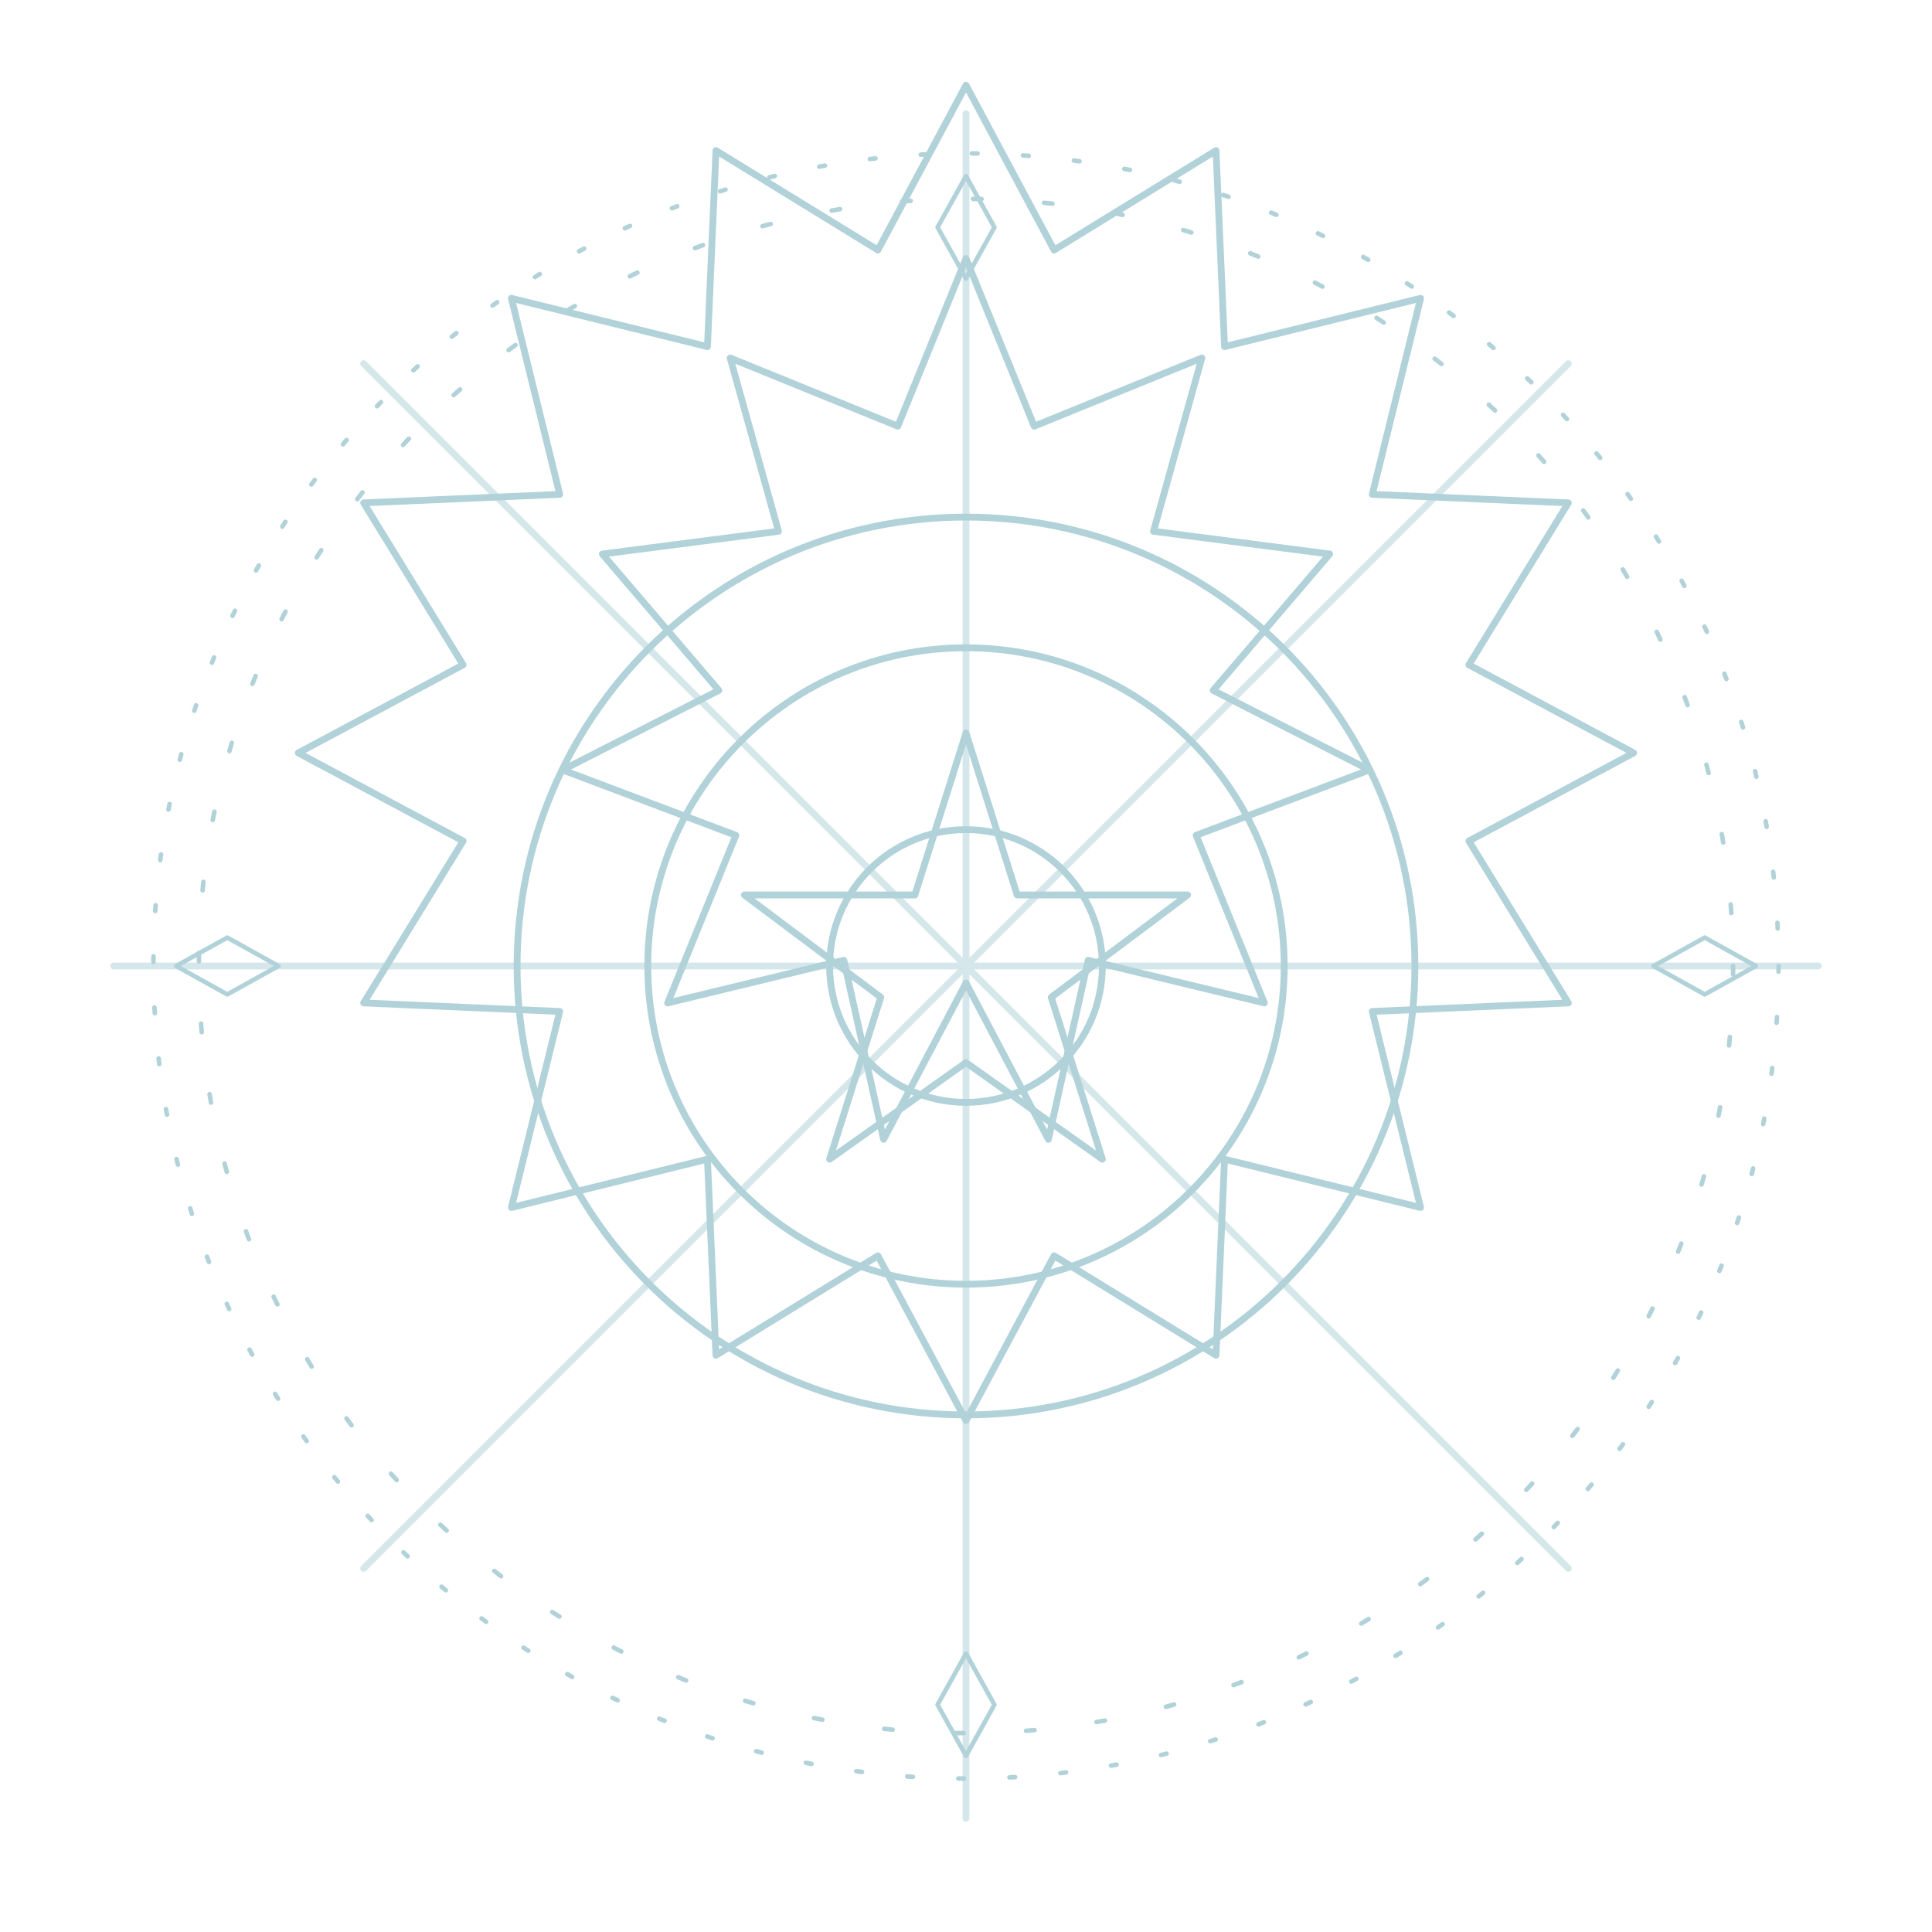
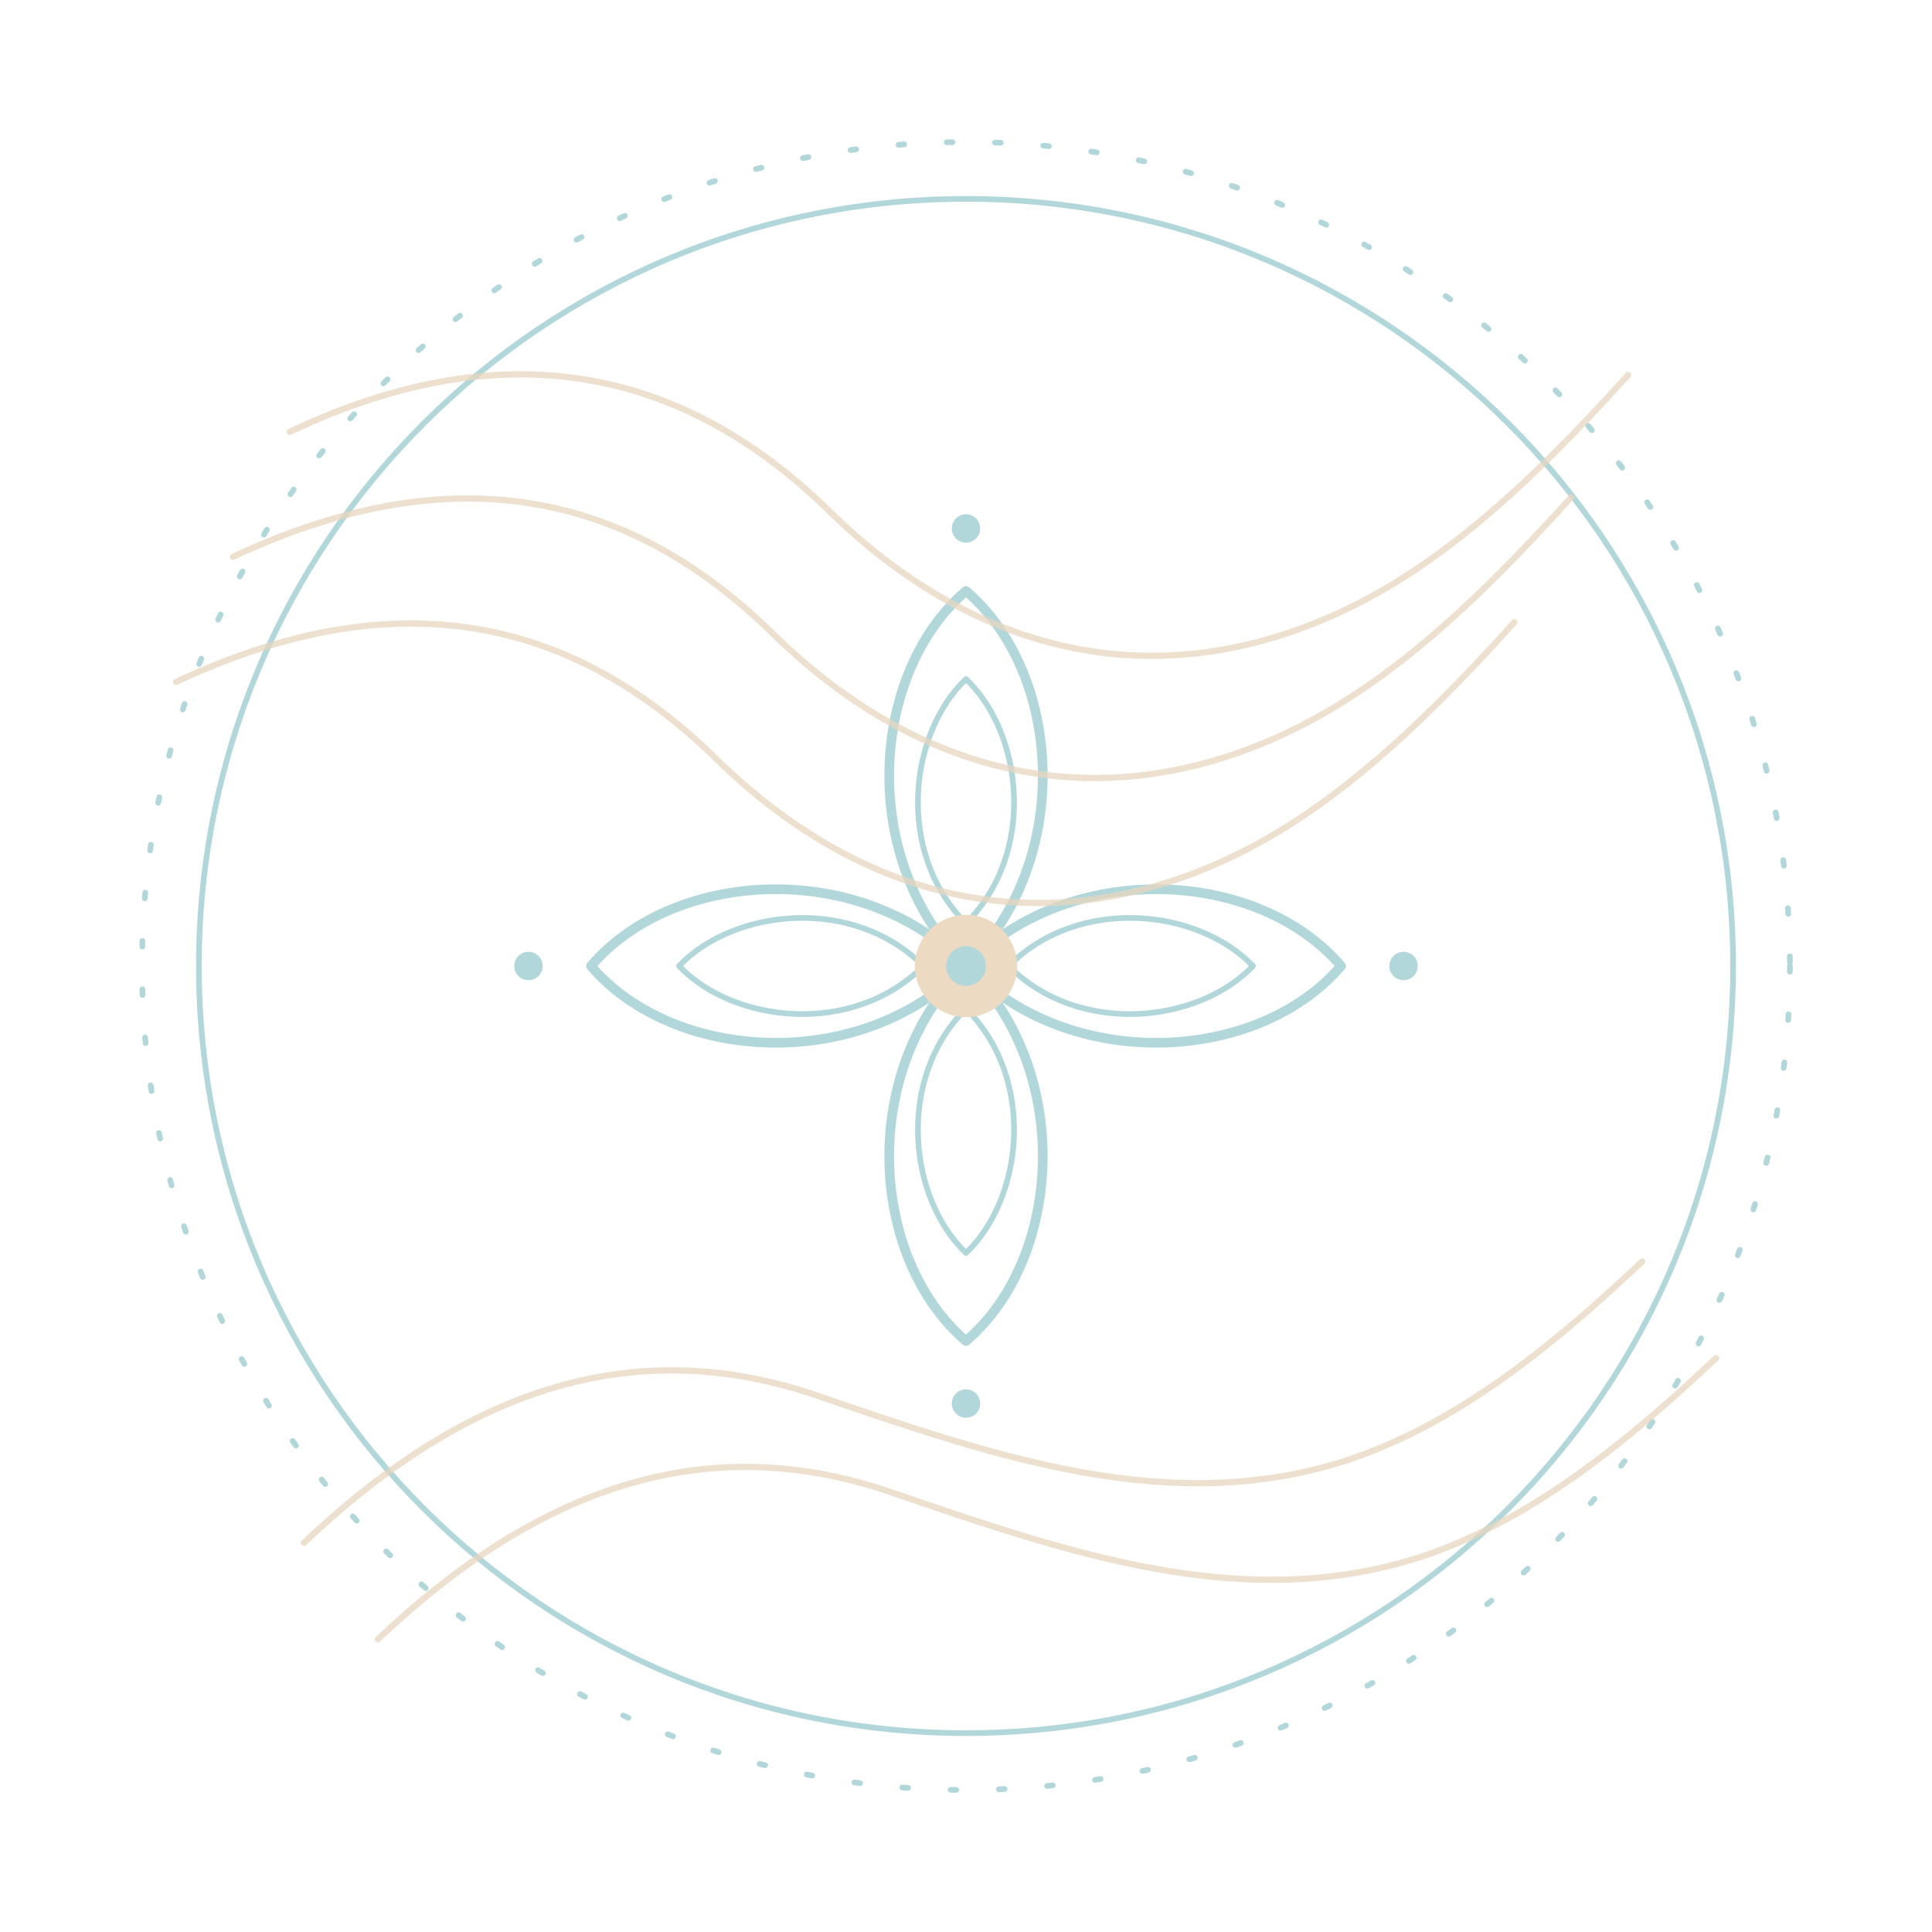
<svg xmlns="http://www.w3.org/2000/svg" width="680" height="680" viewBox="0 0 680 680">
-   <g fill="none" stroke="#0B7285" stroke-width="2.4" stroke-linecap="round" stroke-linejoin="round" opacity="0.32">
+   <g fill="none" stroke="#087E8B" stroke-width="3" stroke-linecap="round" stroke-linejoin="round" opacity="0.31">
    <g transform="translate(340 340)">
-       <path d="M0-310 31-252 88-287 91-218 160-235 143-166 212-163 177-106 235-75 177-44 212 13 143 16 160 85 91 68 88 137 31 102 0 160-31 102-88 137-91 68-160 85-143 16-212 13-177-44-235-75-177-106-212-163-143-166-160-235-91-218-88-287-31-252Z" />
-       <path d="M0-249 24-190 83-214 66-153 128-145 87-97 142-69 81-46 105 13 43-2 29 61 0 6-29 61-43-2-105 13-81-46-142-69-87-97-128-145-66-153-83-214-24-190Z" />
-       <circle r="158" />
-       <circle r="112" />
-       <circle r="48" />
-       <path d="M0-82 18-25 78-25 30 11 48 68 0 34-48 68-30 11-78-25-18-25Z" />
-       <path d="M-300 0h600M0-300v600M-212-212l424 424M212-212l-424 424" opacity=".55" />
-     </g>
-     <g transform="translate(340 340)" stroke-width="1.6">
-       <circle r="286" stroke-dasharray="2 16" />
-       <circle r="270" stroke-dasharray="3 22" />
-       <path d="M0-278l10 18-10 18-10-18zM278 0l-18 10-18-10 18-10zM0 278l-10-18 10-18 10 18zM-278 0l18-10 18 10-18 10z" />
+       <circle r="290" stroke-width="2" stroke-dasharray="2 15" />
+       <circle r="270" stroke-width="2" />
+       <g stroke-width="3.4">
+         <path d="M0 0 C-38-37-34-103 0-132 C34-103 38-37 0 0Z" />
+         <path d="M0 0 C37-38 103-34 132 0 C103 34 37 38 0 0Z" />
+         <path d="M0 0 C38 37 34 103 0 132 C-34 103-38 37 0 0Z" />
+         <path d="M0 0 C-37 38-103 34-132 0 C-103-34-37-38 0 0Z" />
+         <path d="M0-15 C-25-40-20-82 0-101 C20-82 25-40 0-15Z" stroke-width="2" />
+         <path d="M15 0 C40-25 82-20 101 0 C82 20 40 25 15 0Z" stroke-width="2" />
+         <path d="M0 15 C25 40 20 82 0 101 C-20 82-25 40 0 15Z" stroke-width="2" />
+         <path d="M-15 0 C-40 25-82 20-101 0 C-82-20-40-25-15 0Z" stroke-width="2" />
+       </g>
+       <circle r="18" fill="#C18A3B" stroke="none" />
+       <circle r="7" fill="#087E8B" stroke="none" />
+       <g stroke="#B17A32" stroke-width="2.2" opacity="0.75">
+         <path d="M-238-188 C-158-226-96-207-48-160 C1-112 62-95 126-122 C164-138 197-168 233-208" />
+         <path d="M-258-144 C-177-182-116-164-68-117 C-19-69 42-52 106-79 C144-95 177-125 213-165" />
+         <path d="M-278-100 C-197-138-136-120-88-73 C-39-25 22-8 86-35 C124-51 157-81 193-121" />
+         <path d="M-233 203 C-174 147-115 130-53 151 C11 173 72 194 134 174 C170 162 202 138 238 104" />
+         <path d="M-207 237 C-148 181-89 164-27 185 C37 207 98 228 160 208 C196 196 228 172 264 138" />
+       </g>
+       <g fill="#087E8B" stroke="none">
+         <circle cx="0" cy="-154" r="5" />
+         <circle cx="154" cy="0" r="5" />
+         <circle cx="0" cy="154" r="5" />
+         <circle cx="-154" cy="0" r="5" />
+       </g>
    </g>
  </g>
</svg>
